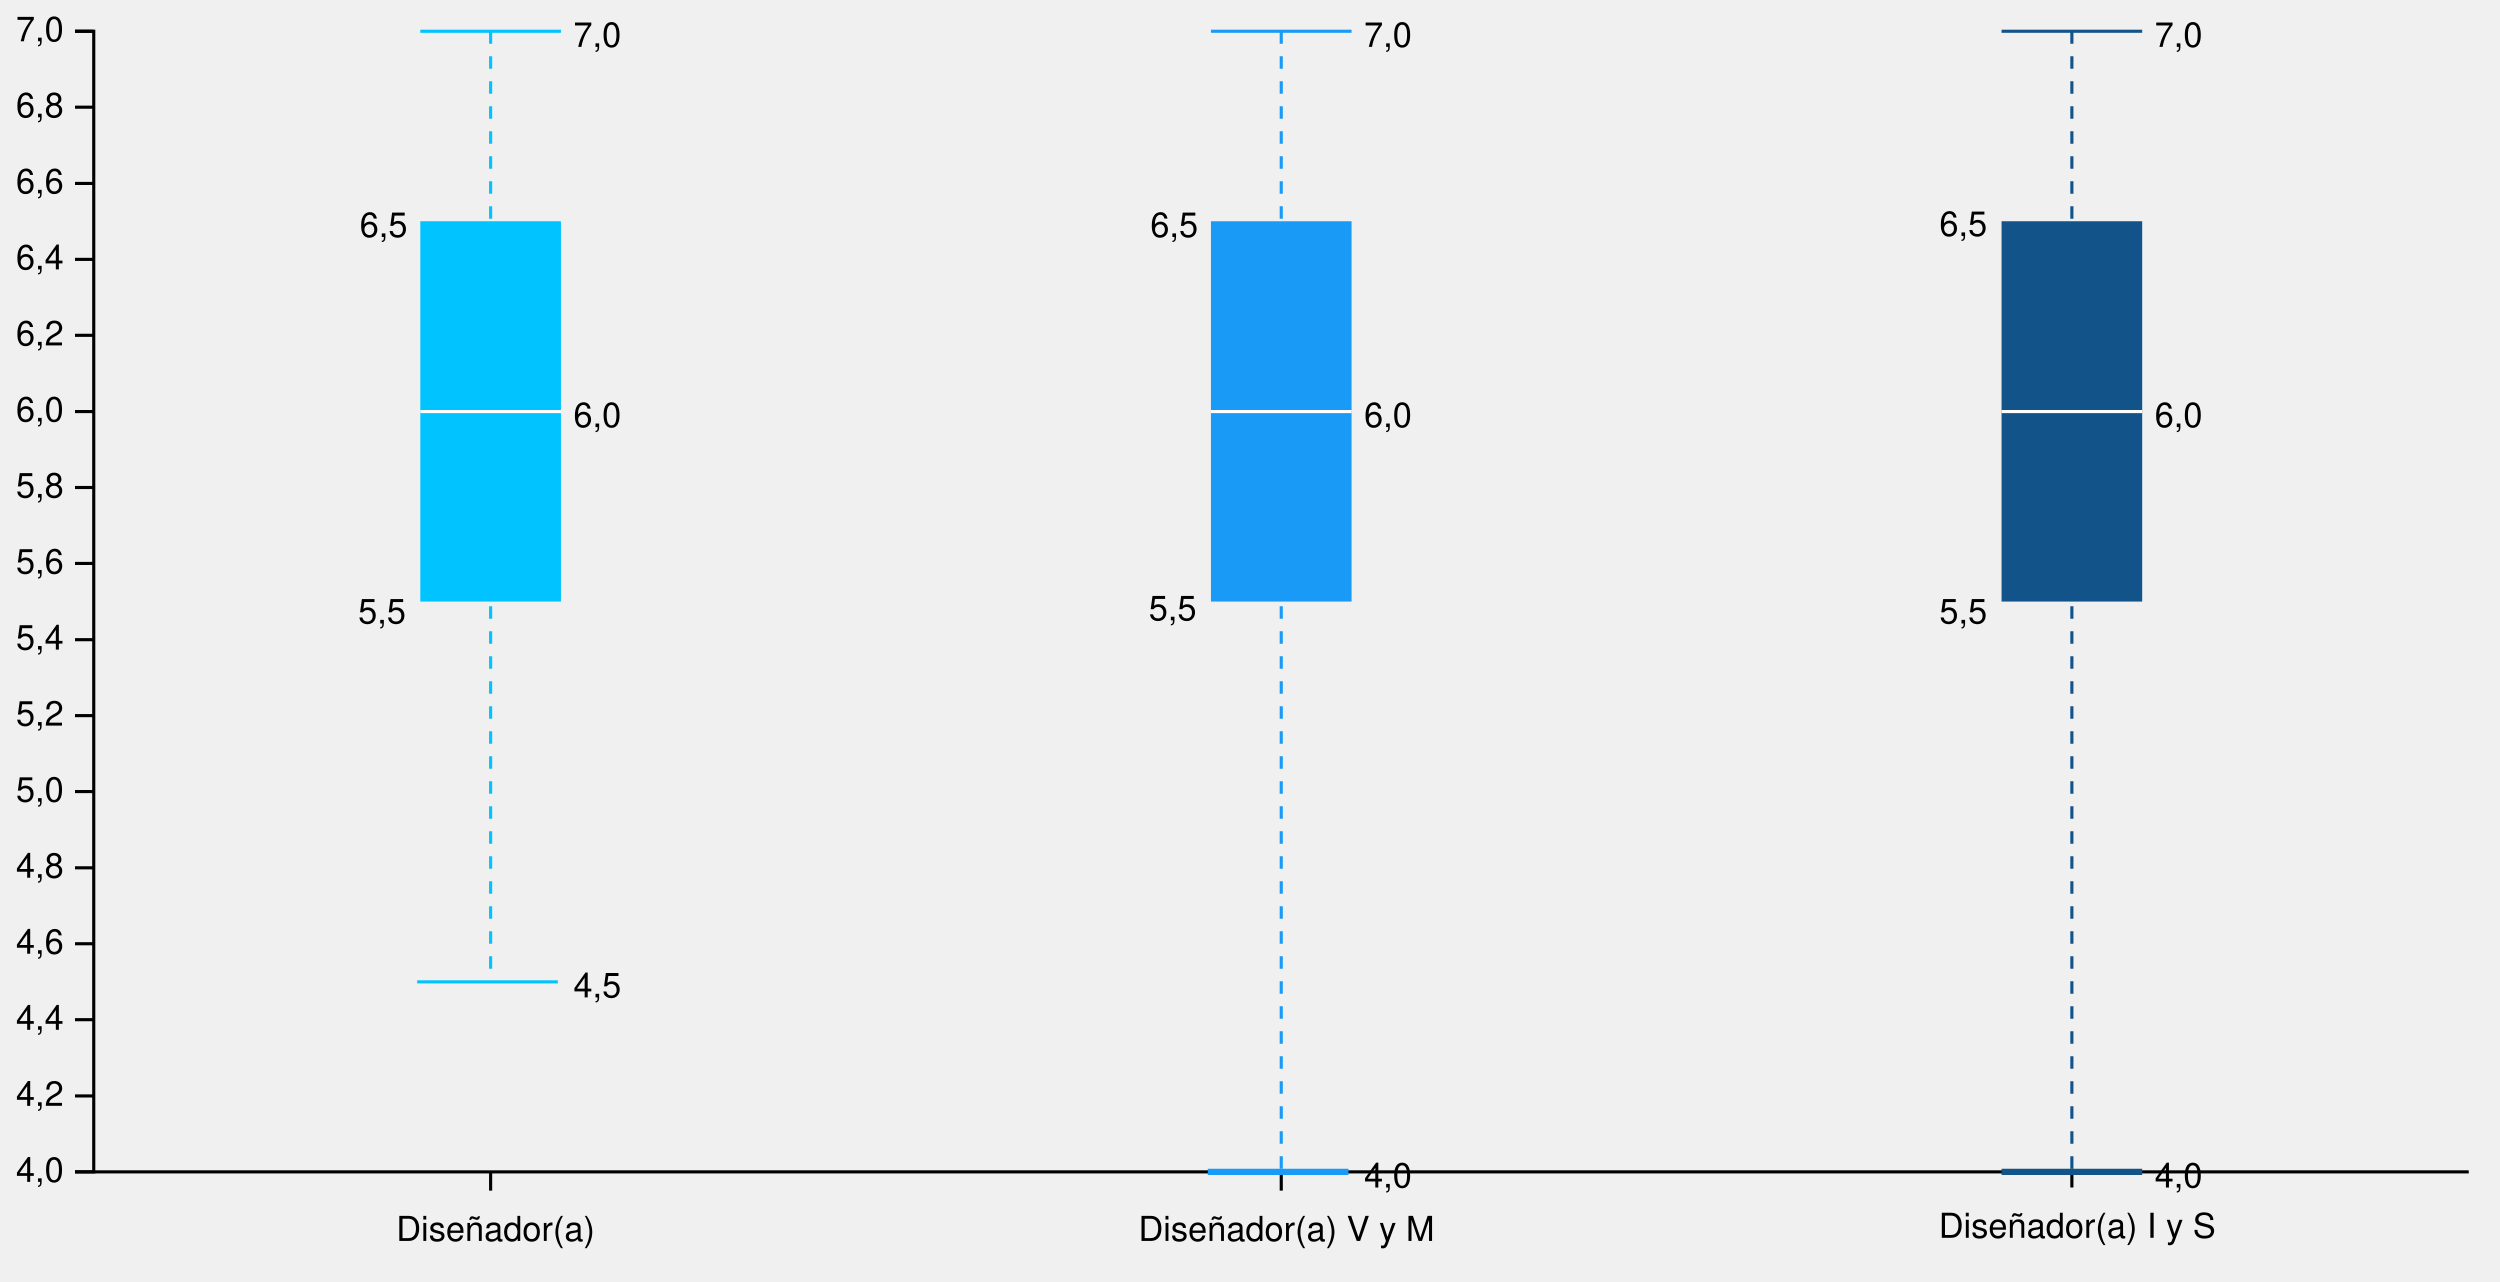
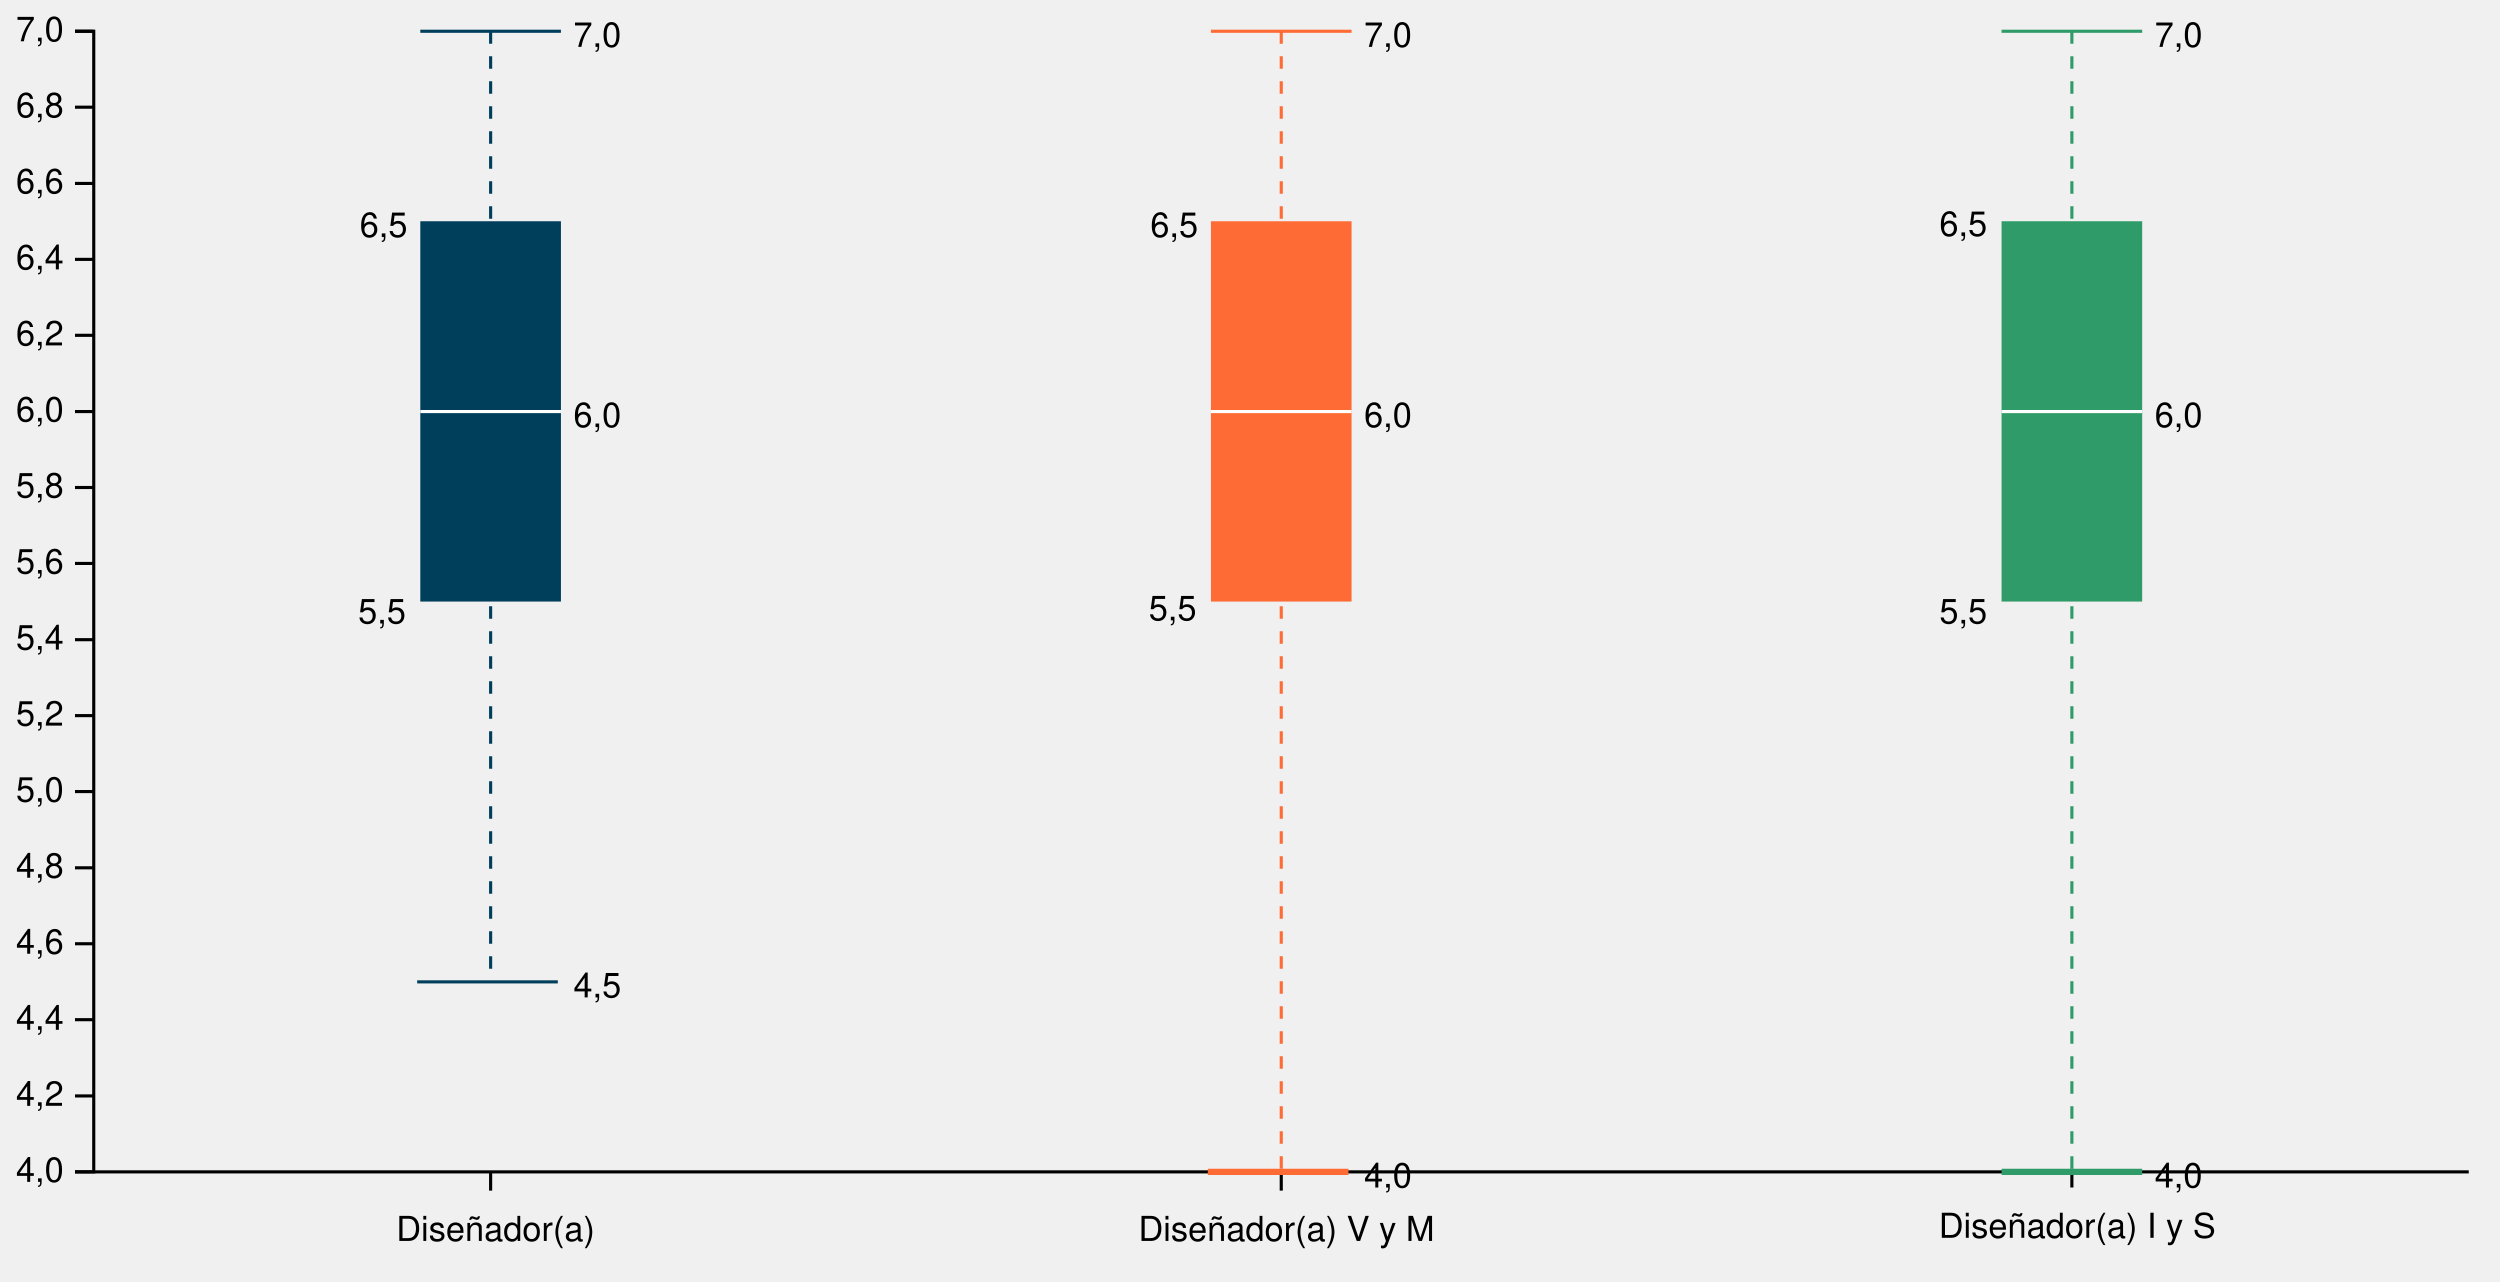
<svg xmlns="http://www.w3.org/2000/svg" version="1.2" viewBox="0 0 800 410">
  <style>
        tspan {
            white-space: pre;
        }
        .s0 {
            fill: none;
            stroke: #000000;
        }
        .t1 {
            font-size: 11px;
            fill: #000000;
            font-family: Helvetica, Arial, sans-serif;
        }
        .t2 {
            font-size: 11px;
            fill: #000000;
            font-family: Helvetica, Arial, sans-serif;
        }
        .s3 {
            fill: #000000;
-             stroke: #125389;
+             stroke: #2f9b69;
            stroke-dasharray: 4;
        }
        .s4 {
            fill: #000000;
-             stroke: #125389;
+             stroke: #2f9b69;
        }
        .s5 {
-             fill: #125389;
+             fill: #2f9b69;
        }
        .s6 {
            fill: #000000;
            stroke: #ffffff;
        }
        .s7 {
            fill: #000000;
-             stroke: #125389;
+             stroke: #2f9b69;
            stroke-width: 2;
        }
        .s8 {
            fill: #000000;
-             stroke: #189af6;
+             stroke: #ff6b35;
            stroke-dasharray: 4;
        }
        .s9 {
            fill: #000000;
-             stroke: #189af6;
+             stroke: #ff6b35;
        }
        .s10 {
-             fill: #189af6;
+             fill: #ff6b35;
        }
        .s11 {
            fill: #000000;
-             stroke: #189af6;
+             stroke: #ff6b35;
            stroke-width: 2;
        }
        .s12 {
            fill: #000000;
-             stroke: #00c3ff;
+             stroke: #003f5c;
            stroke-dasharray: 4;
        }
        .s13 {
            fill: #000000;
-             stroke: #00c3ff;
+             stroke: #003f5c;
        }
        .s14 {
-             fill: #00c3ff;
+             fill: #003f5c;
        }
    </style>
  <g id="viz">
    <g id="ejes">
      <g id="y">
        <path class="s0" d="m24 375h6v-365h-6" />
        <g>
          <path class="s0" d="m790 375h-766" />
          <text id="4.0" style="transform: matrix(1, 0, 0, 1, 21, 378.2);">
            <tspan x="-15.9" y="0" class="t1">4,0</tspan>
          </text>
        </g>
        <g>
          <path class="s0" d="m30 350.7h-6" />
          <text id="4.2" style="transform: matrix(1, 0, 0, 1, 21, 353.867);">
            <tspan x="-15.9" y="0" class="t1">4,2</tspan>
          </text>
        </g>
        <g>
          <path class="s0" d="m30 326.3h-6" />
          <text id="4.4" style="transform: matrix(1, 0, 0, 1, 21, 329.533);">
            <tspan x="-15.9" y="0" class="t1">4,4</tspan>
          </text>
        </g>
        <g>
          <path class="s0" d="m30 302h-6" />
          <text id="4.6" style="transform: matrix(1, 0, 0, 1, 21, 305.2);">
            <tspan x="-15.9" y="0" class="t1">4,6</tspan>
          </text>
        </g>
        <g>
          <path class="s0" d="m30 277.7h-6" />
          <text id="4.8" style="transform: matrix(1, 0, 0, 1, 21, 280.867);">
            <tspan x="-15.9" y="0" class="t1">4,8</tspan>
          </text>
        </g>
        <g>
          <path class="s0" d="m30 253.3h-6" />
          <text id="5.0" style="transform: matrix(1, 0, 0, 1, 21, 256.533);">
            <tspan x="-15.9" y="0" class="t1">5,0</tspan>
          </text>
        </g>
        <g>
          <path class="s0" d="m30 229h-6" />
          <text id="5.2" style="transform: matrix(1, 0, 0, 1, 21, 232.2);">
            <tspan x="-15.9" y="0" class="t1">5,2</tspan>
          </text>
        </g>
        <g>
          <path class="s0" d="m30 204.7h-6" />
          <text id="5.4" style="transform: matrix(1, 0, 0, 1, 21, 207.867);">
            <tspan x="-15.9" y="0" class="t1">5,4</tspan>
          </text>
        </g>
        <g>
          <path class="s0" d="m30 180.3h-6" />
          <text id="5.6" style="transform: matrix(1, 0, 0, 1, 21, 183.533);">
            <tspan x="-15.9" y="0" class="t1">5,6</tspan>
          </text>
        </g>
        <g>
          <path class="s0" d="m30 156h-6" />
          <text id="5.8" style="transform: matrix(1, 0, 0, 1, 21, 159.2);">
            <tspan x="-15.9" y="0" class="t1">5,8</tspan>
          </text>
        </g>
        <g>
          <path class="s0" d="m30 131.7h-6" />
          <text id="6.0" style="transform: matrix(1, 0, 0, 1, 21, 134.867);">
            <tspan x="-15.9" y="0" class="t1">6,0</tspan>
          </text>
        </g>
        <g>
          <path class="s0" d="m30 107.3h-6" />
          <text id="6.2" style="transform: matrix(1, 0, 0, 1, 21, 110.533);">
            <tspan x="-15.9" y="0" class="t1">6,2</tspan>
          </text>
        </g>
        <g>
          <path class="s0" d="m30 83h-6" />
          <text id="6.4" style="transform: matrix(1, 0, 0, 1, 21, 86.2);">
            <tspan x="-15.9" y="0" class="t1">6,4</tspan>
          </text>
        </g>
        <g>
          <path class="s0" d="m30 58.7h-6" />
          <text id="6.6" style="transform: matrix(1, 0, 0, 1, 21, 61.867);">
            <tspan x="-15.9" y="0" class="t1">6,6</tspan>
          </text>
        </g>
        <g>
          <path class="s0" d="m30 34.3h-6" />
          <text id="6.8" style="transform: matrix(1, 0, 0, 1, 21, 37.533);">
            <tspan x="-15.9" y="0" class="t1">6,8</tspan>
          </text>
        </g>
        <g>
          <path class="s0" d="m30 10h-6" />
          <text id="7.0" style="transform: matrix(1, 0, 0, 1, 21, 13.2);">
            <tspan x="-15.9" y="0" class="t1">7,0</tspan>
          </text>
        </g>
      </g>
      <g id="x">
        <g>
          <path class="s0" d="m157 375v6" />
          <text id="Diseñador/a" style="transform: matrix(1, 0, 0, 1, 157, 397.1);">
            <tspan x="-30.2" y="0" class="t1">Diseñador(a)</tspan>
          </text>
        </g>
        <g>
          <path class="s0" d="m410 375v6" />
          <text id="Diseñador/a V y M" style="transform: matrix(1, 0, 0, 1, 410, 397.1);">
            <tspan x="-45.7" y="0" class="t1">Diseñador(a) V y M</tspan>
          </text>
        </g>
        <g>
          <path class="s0" d="m663 374v6" />
          <text id="Diseñador/a I y S" style="transform: matrix(1, 0, 0, 1, 663, 396.1);">
            <tspan x="-42.6" y="0" class="t1">Diseñador(a) I y S</tspan>
          </text>
        </g>
      </g>
    </g>
    <g id="boxplot I y S">
      <text id="7,0" style="transform: matrix(1, 0, 0, 1, 689.5, 15);">
        <tspan x="0" y="0" class="t2">7,0</tspan>
      </text>
      <text id="4,0" style="transform: matrix(1, 0, 0, 1, 689.5, 380);">
        <tspan x="0" y="0" class="t2">4,0</tspan>
      </text>
      <text id="6,0" style="transform: matrix(1, 0, 0, 1, 689.5, 136.667);">
        <tspan x="0" y="0" class="t2">6,0</tspan>
      </text>
      <text id="5,5" style="transform: matrix(1, 0, 0, 1, 636.5, 199.5);">
        <tspan x="-15.9" y="0" class="t2">5,5</tspan>
      </text>
      <text id="6,5" style="transform: matrix(1, 0, 0, 1, 636.5, 75.5);">
        <tspan x="-15.9" y="0" class="t2">6,5</tspan>
      </text>
      <path class="s3" d="m663 10v365" />
      <path class="s4" d="m640.5 10h45" />
      <path class="s5" d="m640.5 70.8h45v121.7h-45z" />
      <path class="s6" d="m640.5 131.7h45" />
      <path id="abajo" class="s7" d="m640.5 375h45" />
    </g>
    <g id="boxplot V y M">
      <text id="7,0" style="transform: matrix(1, 0, 0, 1, 436.5, 15);">
        <tspan x="0" y="0" class="t2">7,0</tspan>
      </text>
      <text id="4,0" style="transform: matrix(1, 0, 0, 1, 436.5, 380);">
        <tspan x="0" y="0" class="t2">4,0</tspan>
      </text>
      <text id="6,0" style="transform: matrix(1, 0, 0, 1, 436.5, 136.667);">
        <tspan x="0" y="0" class="t2">6,0</tspan>
      </text>
      <text id="5,5" style="transform: matrix(1, 0, 0, 1, 383.5, 198.5);">
        <tspan x="-15.9" y="0" class="t2">5,5</tspan>
      </text>
      <text id="6,5" style="transform: matrix(1, 0, 0, 1, 384, 75.833);">
        <tspan x="-15.9" y="0" class="t2">6,5</tspan>
      </text>
      <path id="Layer copy" class="s8" d="m410 10v365" />
      <path id="Layer copy 2" class="s9" d="m387.5 10h45" />
      <path id="Layer copy 3" class="s6" d="m387.5 131.7h45" />
      <path id="Layer copy 6" class="s10" d="m387.5 70.8h45v121.7h-45z" />
      <path id="Layer copy 7" class="s6" d="m387.5 131.7h45" />
      <path id="abajo" class="s11" d="m386.5 375h45" />
    </g>
    <g id="boxplot sin mención">
      <text id="7,0" style="transform: matrix(1, 0, 0, 1, 183.5, 15);">
        <tspan x="0" y="0" class="t2">7,0</tspan>
      </text>
      <text id="4,5" style="transform: matrix(1, 0, 0, 1, 183.5, 319.167);">
        <tspan x="0" y="0" class="t2">4,5</tspan>
      </text>
      <text id="6,0" style="transform: matrix(1, 0, 0, 1, 183.5, 136.667);">
        <tspan x="0" y="0" class="t2">6,0</tspan>
      </text>
      <text id="5,5" style="transform: matrix(1, 0, 0, 1, 130.5, 199.5);">
        <tspan x="-15.9" y="0" class="t2">5,5</tspan>
      </text>
      <text id="6,5" style="transform: matrix(1, 0, 0, 1, 131, 75.833);">
        <tspan x="-15.9" y="0" class="t2">6,5</tspan>
      </text>
      <path class="s12" d="m157 10v304.2" />
      <path class="s13" d="m134.5 10h45" />
      <path class="s13" d="m133.5 314.2h45" />
      <path class="s14" d="m134.5 70.8h45v121.7h-45z" />
      <path class="s6" d="m134.5 131.7h45" />
    </g>
  </g>
</svg>
